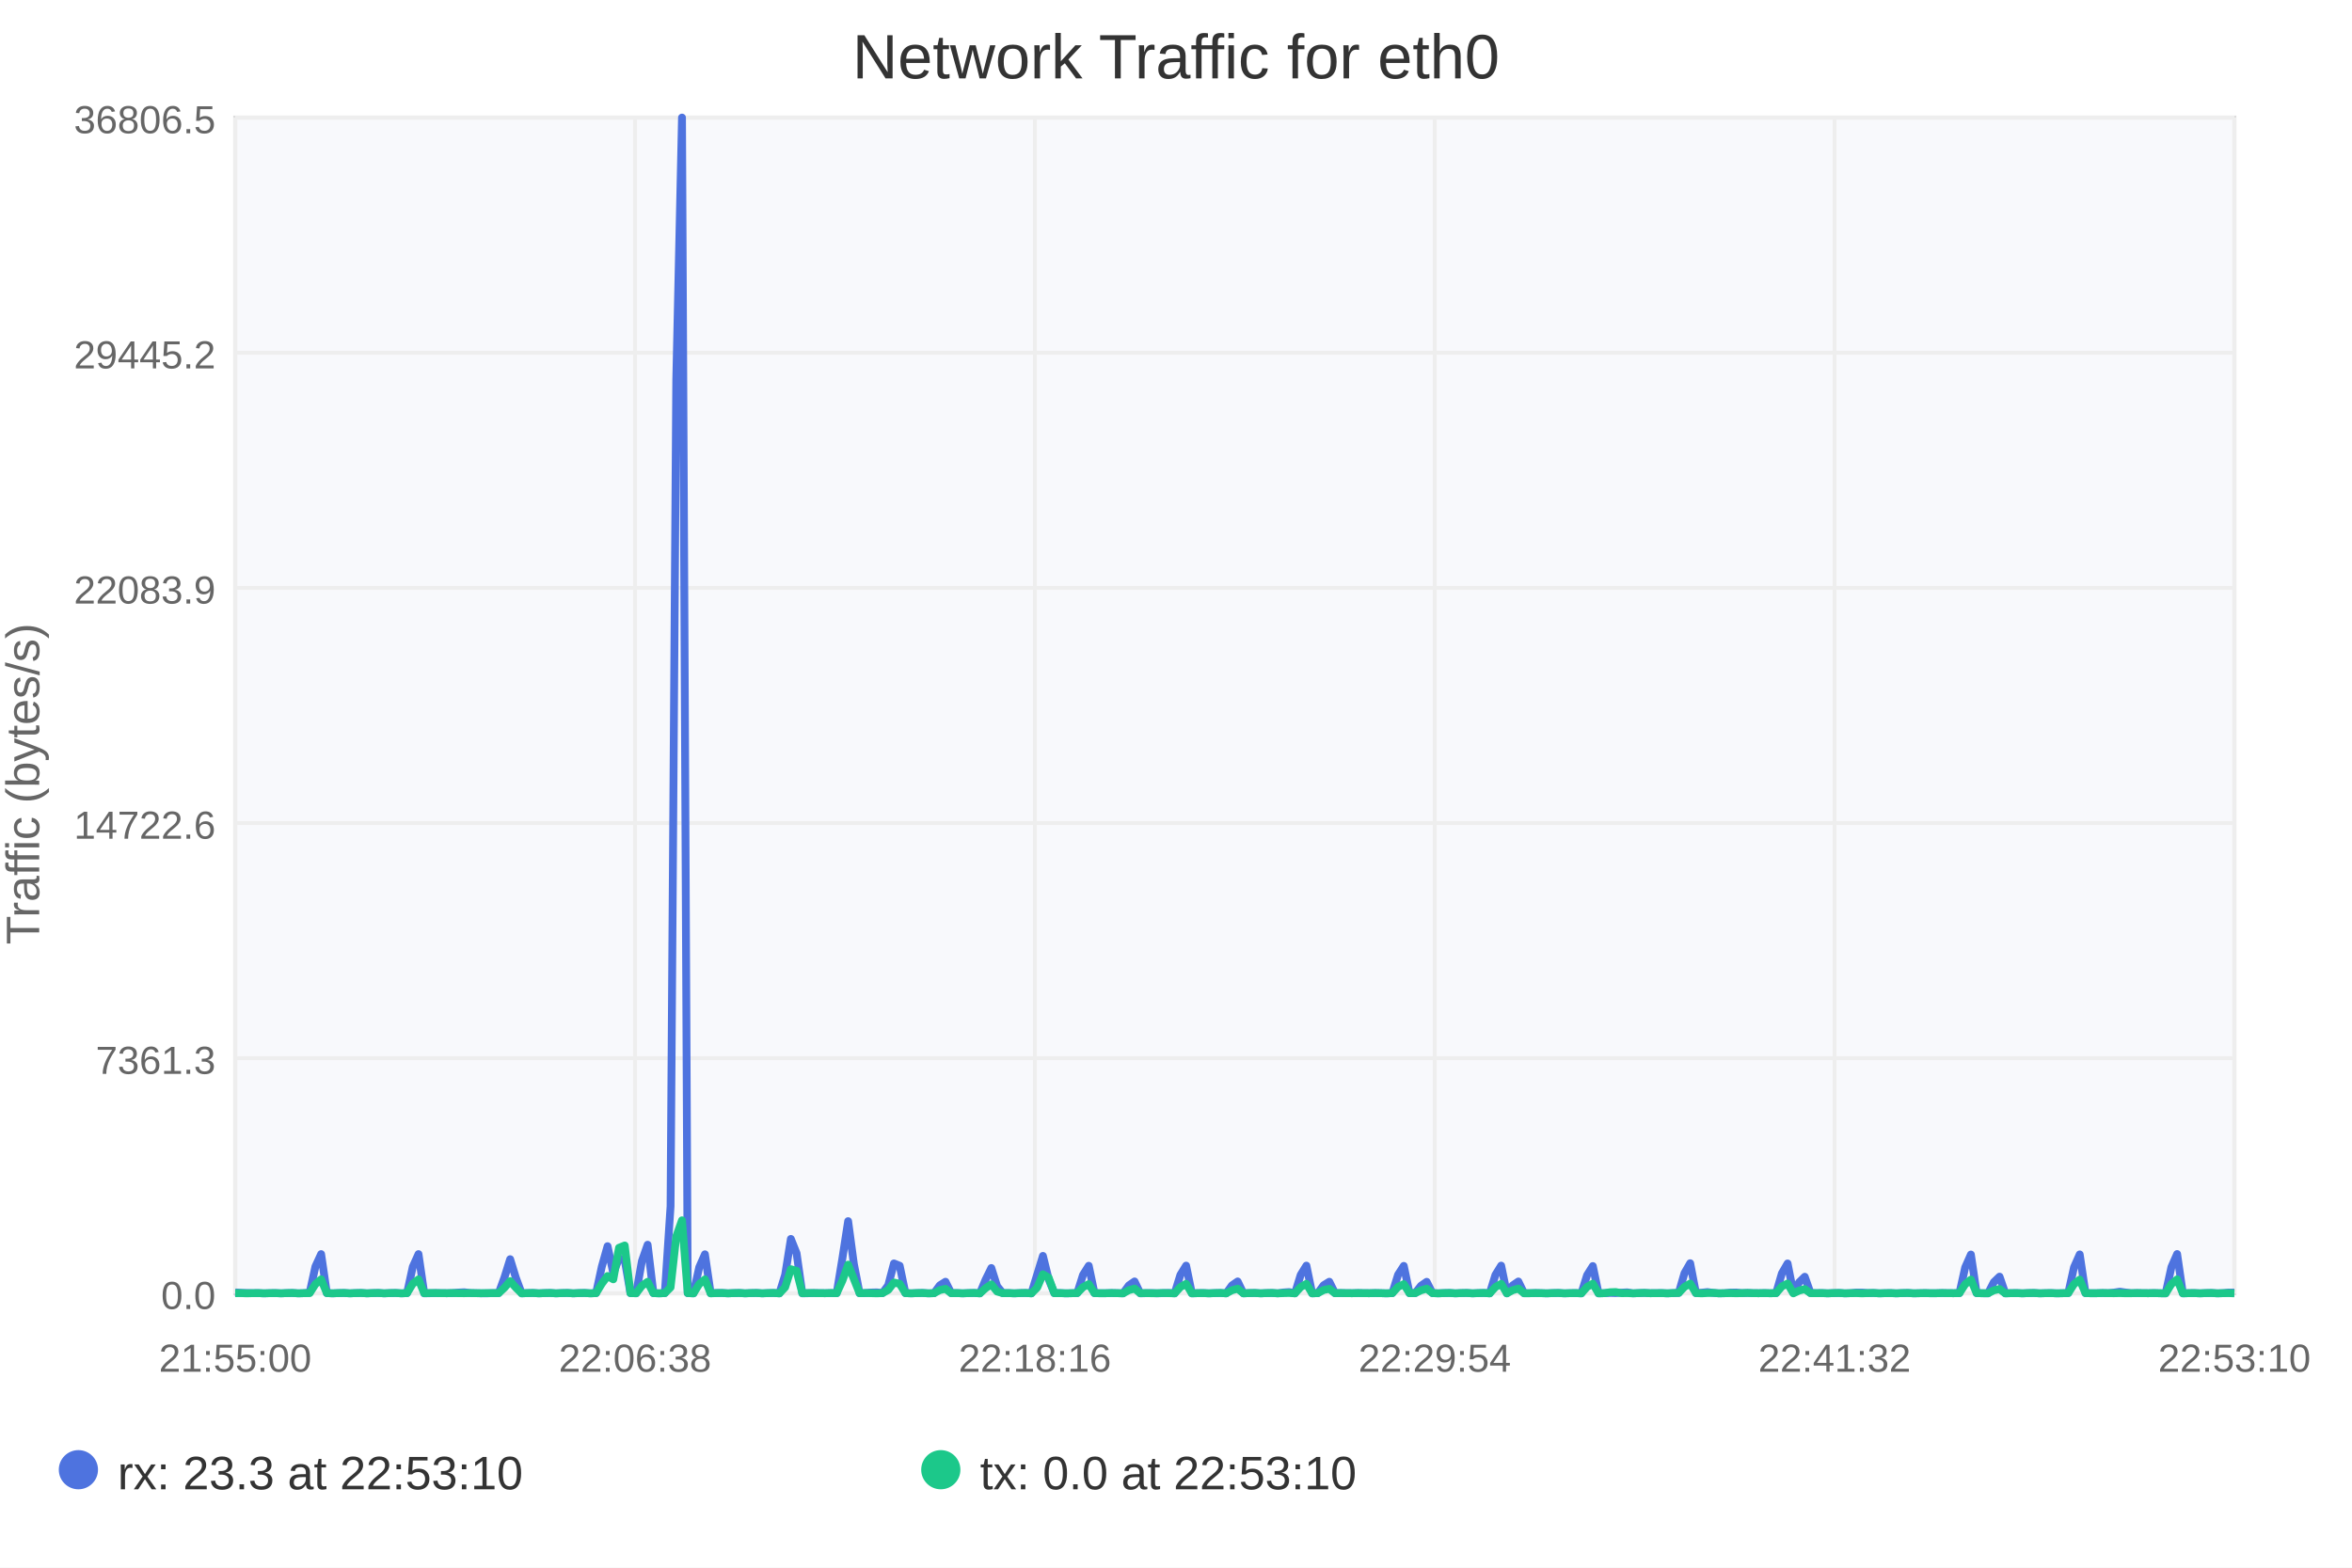
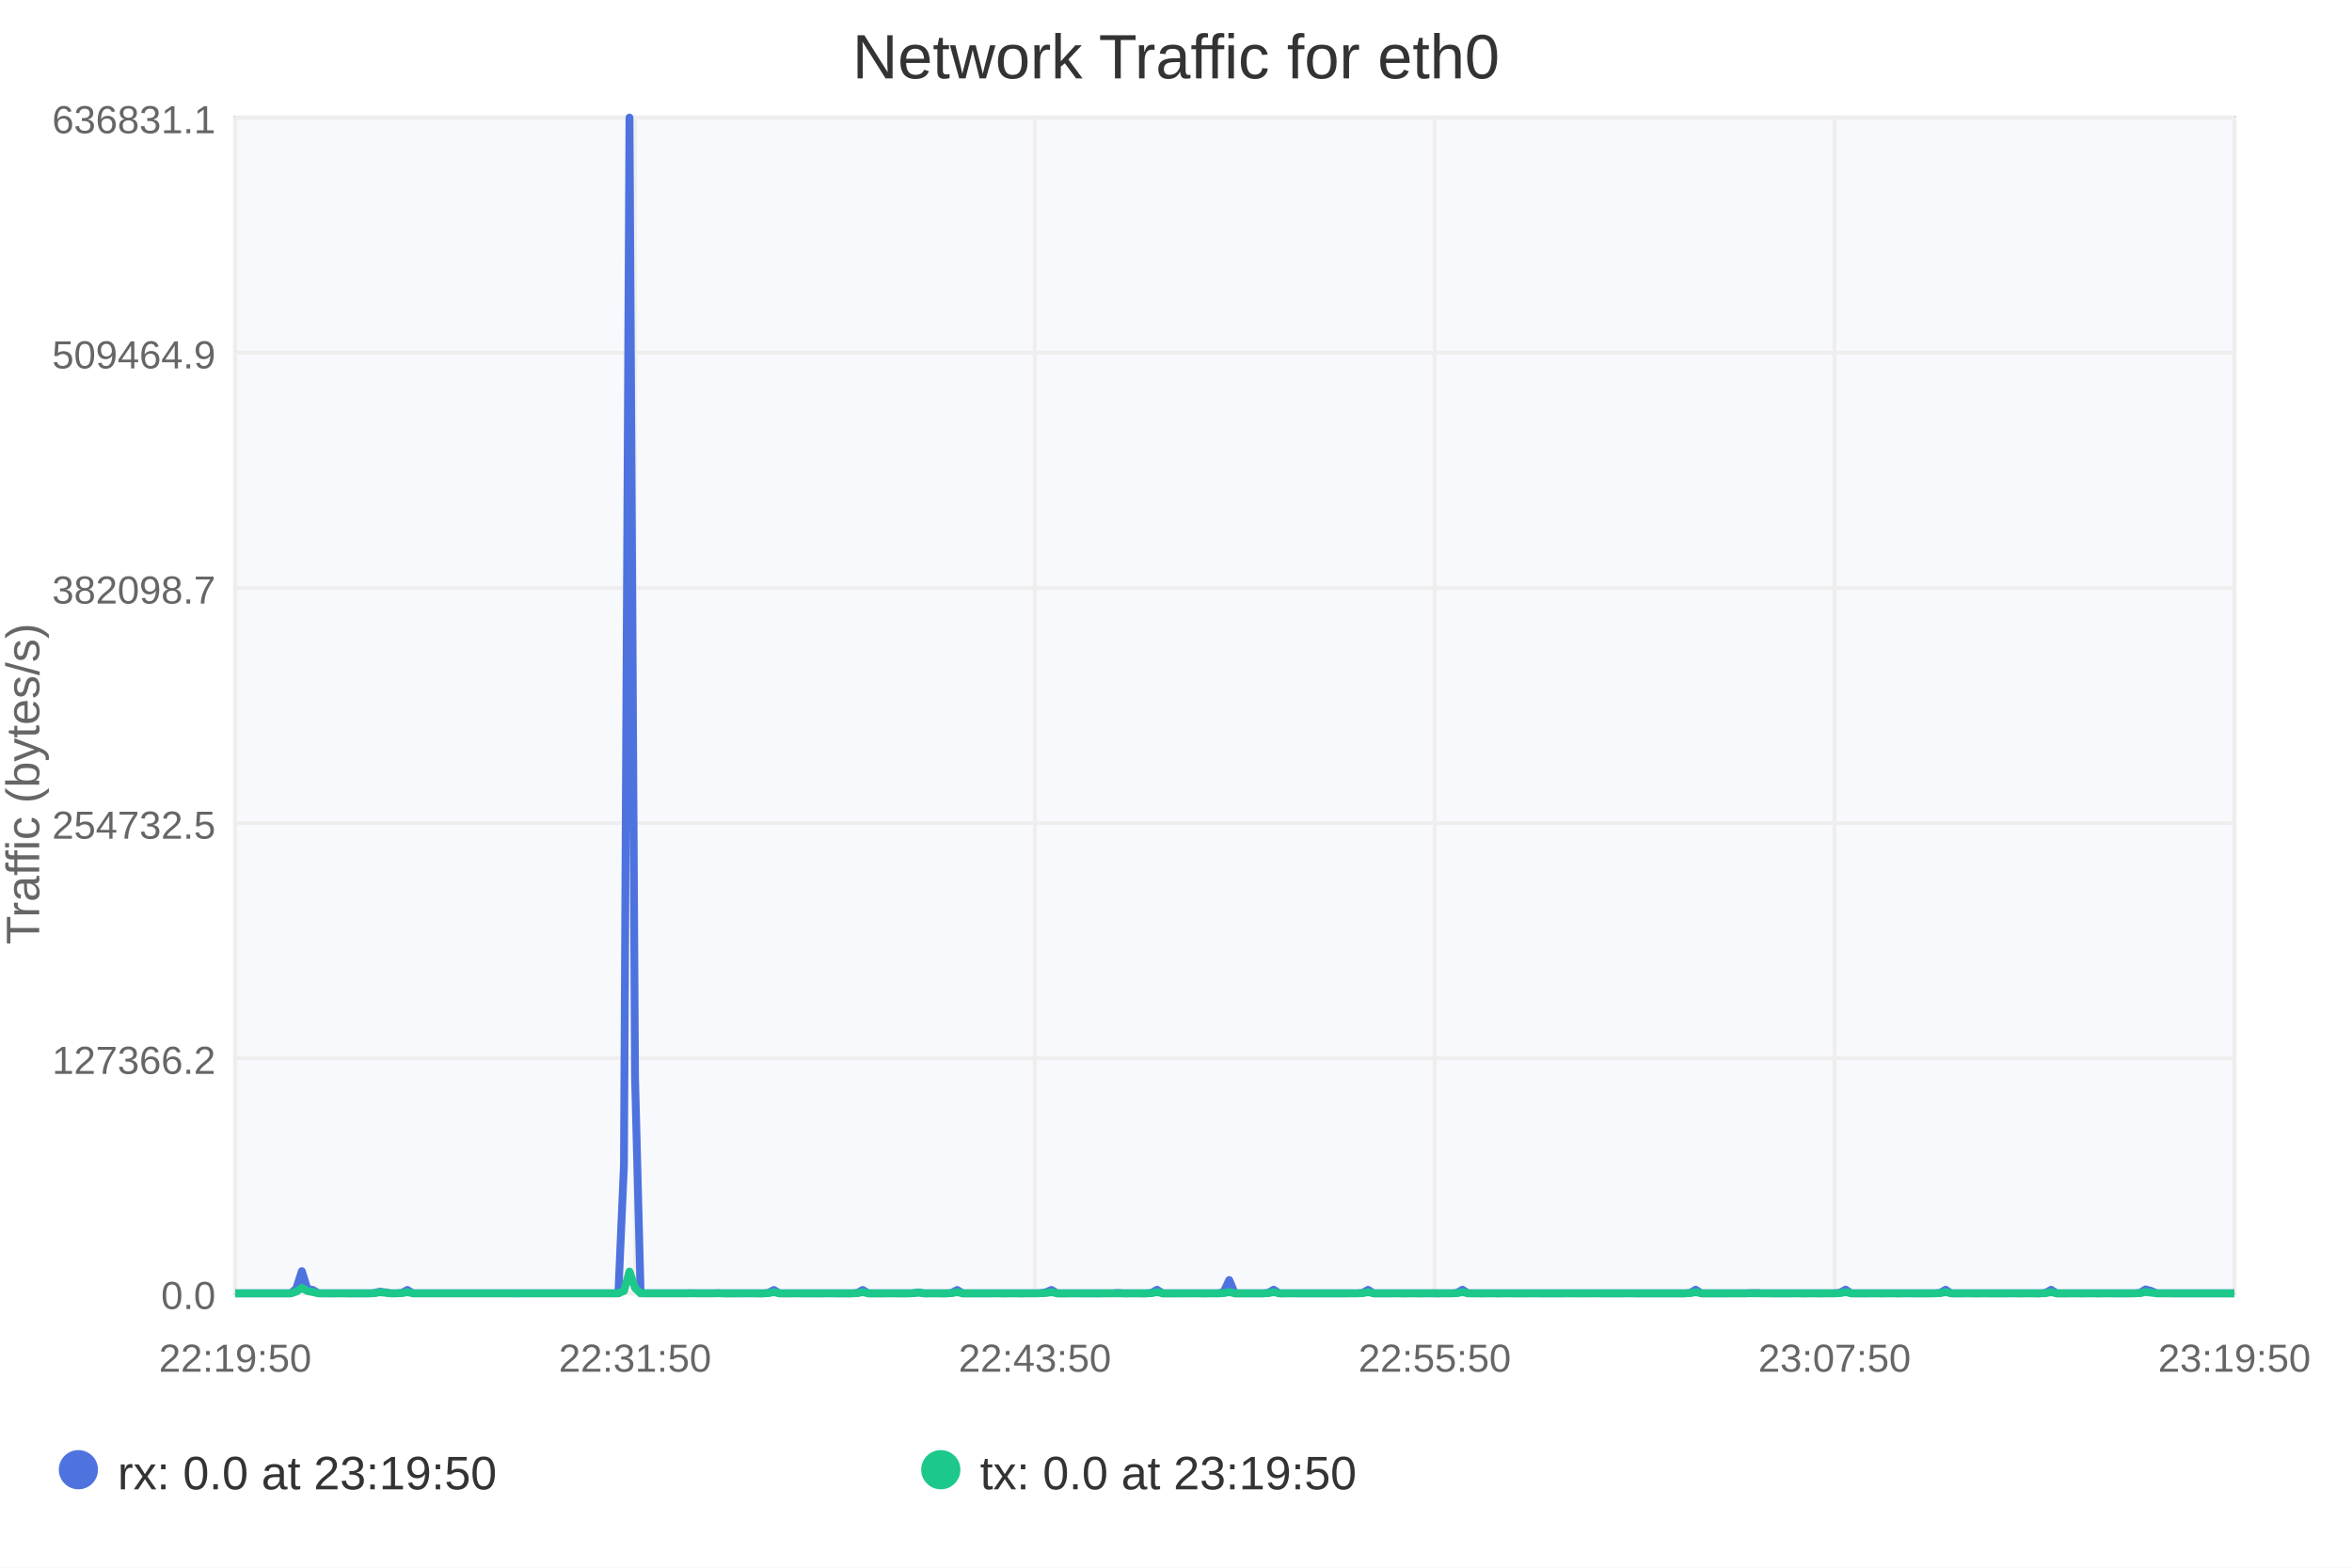
<svg xmlns="http://www.w3.org/2000/svg" width="600" height="400" style="font-family: Arial, sans-serif;">
  <rect width="600" height="400" fill="#ffffff" />
  <g transform="translate(60,30)">
    <rect width="510" height="300" fill="#f8f9fc" stroke="#ddd" />
    <g stroke-width="1">
      <line x1="0" y1="300" x2="510" y2="300" stroke="#eee" />
      <text x="-5" y="304" text-anchor="end" font-size="10" fill="#666">0.0</text>
      <line x1="0" y1="240" x2="510" y2="240" stroke="#eee" />
-       <text x="-5" y="244" text-anchor="end" font-size="10" fill="#666">7361.3</text>
+       <text x="-5" y="244" text-anchor="end" font-size="10" fill="#666">127366.2</text>
      <line x1="0" y1="180" x2="510" y2="180" stroke="#eee" />
-       <text x="-5" y="184" text-anchor="end" font-size="10" fill="#666">14722.6</text>
+       <text x="-5" y="184" text-anchor="end" font-size="10" fill="#666">254732.5</text>
      <line x1="0" y1="120" x2="510" y2="120" stroke="#eee" />
-       <text x="-5" y="124" text-anchor="end" font-size="10" fill="#666">22083.9</text>
+       <text x="-5" y="124" text-anchor="end" font-size="10" fill="#666">382098.7</text>
      <line x1="0" y1="60" x2="510" y2="60" stroke="#eee" />
-       <text x="-5" y="64" text-anchor="end" font-size="10" fill="#666">29445.2</text>
+       <text x="-5" y="64" text-anchor="end" font-size="10" fill="#666">509464.9</text>
      <line x1="0" y1="0" x2="510" y2="0" stroke="#eee" />
-       <text x="-5" y="4" text-anchor="end" font-size="10" fill="#666">36806.5</text>
+       <text x="-5" y="4" text-anchor="end" font-size="10" fill="#666">636831.1</text>
    </g>
    <g stroke-width="1">
      <line x1="0" y1="0" x2="0" y2="300" stroke="#eee" />
-       <text x="0" y="320" text-anchor="middle" font-size="10" fill="#666">21:55:00</text>
+       <text x="0" y="320" text-anchor="middle" font-size="10" fill="#666">22:19:50</text>
      <line x1="102" y1="0" x2="102" y2="300" stroke="#eee" />
-       <text x="102" y="320" text-anchor="middle" font-size="10" fill="#666">22:06:38</text>
+       <text x="102" y="320" text-anchor="middle" font-size="10" fill="#666">22:31:50</text>
      <line x1="204" y1="0" x2="204" y2="300" stroke="#eee" />
-       <text x="204" y="320" text-anchor="middle" font-size="10" fill="#666">22:18:16</text>
+       <text x="204" y="320" text-anchor="middle" font-size="10" fill="#666">22:43:50</text>
      <line x1="306" y1="0" x2="306" y2="300" stroke="#eee" />
-       <text x="306" y="320" text-anchor="middle" font-size="10" fill="#666">22:29:54</text>
+       <text x="306" y="320" text-anchor="middle" font-size="10" fill="#666">22:55:50</text>
      <line x1="408" y1="0" x2="408" y2="300" stroke="#eee" />
-       <text x="408" y="320" text-anchor="middle" font-size="10" fill="#666">22:41:32</text>
+       <text x="408" y="320" text-anchor="middle" font-size="10" fill="#666">23:07:50</text>
      <line x1="510" y1="0" x2="510" y2="300" stroke="#eee" />
-       <text x="510" y="320" text-anchor="middle" font-size="10" fill="#666">22:53:10</text>
+       <text x="510" y="320" text-anchor="middle" font-size="10" fill="#666">23:19:50</text>
    </g>
-     <path d="M0.00,299.77 L1.46,299.88 L2.92,299.92 L4.38,299.96 L5.85,299.94 L7.31,300.00 L8.77,299.96 L10.23,299.94 L11.69,300.00 L13.15,299.94 L14.61,299.91 L16.07,300.00 L17.54,299.96 L19.00,299.81 L20.46,293.17 L21.92,289.99 L23.38,299.94 L24.84,300.00 L26.30,299.94 L27.77,299.91 L29.23,300.00 L30.69,299.94 L32.15,299.91 L33.61,300.00 L35.07,299.94 L36.53,299.91 L37.99,300.00 L39.46,299.94 L40.92,299.91 L42.38,300.00 L43.84,299.94 L45.30,293.24 L46.76,289.99 L48.22,300.00 L49.68,299.97 L51.15,299.93 L52.61,299.96 L54.07,299.97 L55.53,299.93 L56.99,299.80 L58.45,299.73 L59.91,299.93 L61.38,299.96 L62.84,300.00 L64.30,299.99 L65.76,299.94 L67.22,299.94 L68.68,295.96 L70.14,291.29 L71.60,296.03 L73.07,300.00 L74.53,299.94 L75.99,299.91 L77.45,300.00 L78.91,299.94 L80.37,299.91 L81.83,300.00 L83.30,299.94 L84.76,299.91 L86.22,300.00 L87.68,299.94 L89.14,299.91 L90.60,300.00 L92.06,299.94 L93.52,293.21 L94.99,287.97 L96.45,294.85 L97.91,291.07 L99.37,291.50 L100.83,299.94 L102.29,299.98 L103.75,291.76 L105.21,287.60 L106.68,299.94 L108.14,300.00 L109.60,299.94 L111.06,277.79 L112.52,66.84 L113.98,0.00 L115.44,299.94 L116.91,300.00 L118.37,293.36 L119.83,290.04 L121.29,299.98 L122.75,299.92 L124.21,299.91 L125.67,300.00 L127.13,299.94 L128.60,299.91 L130.06,300.00 L131.52,299.94 L132.98,299.91 L134.44,300.00 L135.90,299.94 L137.36,299.91 L138.83,300.00 L140.29,295.29 L141.75,286.12 L143.21,289.78 L144.67,300.00 L146.13,299.97 L147.59,299.93 L149.05,299.96 L150.52,299.97 L151.98,299.93 L153.44,299.96 L154.90,291.06 L156.36,281.58 L157.82,292.48 L159.28,299.97 L160.74,299.93 L162.21,299.80 L163.67,299.76 L165.13,299.94 L166.59,297.94 L168.05,292.37 L169.51,292.96 L170.97,299.94 L172.44,300.00 L173.90,299.94 L175.36,299.91 L176.82,300.00 L178.28,299.96 L179.74,297.96 L181.20,297.04 L182.66,299.96 L184.13,299.94 L185.59,300.00 L187.05,299.94 L188.51,299.91 L189.97,300.00 L191.43,296.51 L192.89,293.54 L194.36,298.17 L195.82,299.96 L197.28,299.94 L198.74,300.00 L200.20,299.94 L201.66,299.91 L203.12,300.00 L204.58,295.25 L206.05,290.45 L207.51,296.37 L208.97,299.96 L210.43,299.94 L211.89,300.00 L213.35,299.97 L214.81,299.93 L216.28,295.29 L217.74,292.97 L219.20,299.94 L220.66,299.98 L222.12,299.97 L223.58,299.93 L225.04,299.96 L226.50,300.00 L227.97,297.98 L229.43,296.97 L230.89,300.00 L232.35,299.96 L233.81,299.94 L235.27,300.00 L236.73,299.94 L238.19,299.91 L239.66,300.00 L241.12,295.29 L242.58,292.93 L244.04,300.00 L245.50,299.96 L246.96,299.94 L248.42,300.00 L249.89,299.94 L251.35,299.91 L252.81,300.00 L254.27,297.98 L255.73,296.97 L257.19,300.00 L258.65,299.94 L260.11,299.91 L261.58,300.00 L263.04,299.94 L264.50,299.91 L265.96,300.00 L267.42,299.78 L268.88,299.68 L270.34,300.00 L271.81,295.29 L273.27,292.93 L274.73,300.00 L276.19,299.94 L277.65,297.94 L279.11,297.04 L280.57,299.97 L282.03,299.93 L283.50,299.96 L284.96,299.97 L286.42,299.93 L287.88,299.96 L289.34,299.97 L290.80,299.93 L292.26,299.96 L293.72,300.00 L295.19,299.94 L296.65,295.25 L298.11,293.00 L299.57,299.96 L301.03,299.94 L302.49,298.07 L303.95,297.06 L305.42,299.94 L306.88,300.00 L308.34,299.94 L309.80,299.91 L311.26,300.00 L312.72,299.94 L314.18,299.91 L315.64,300.00 L317.11,299.94 L318.57,299.91 L320.03,300.00 L321.49,295.29 L322.95,292.93 L324.41,300.00 L325.87,297.99 L327.34,296.98 L328.80,299.98 L330.26,299.97 L331.72,299.93 L333.18,299.96 L334.64,300.00 L336.10,299.94 L337.56,299.91 L339.03,300.00 L340.49,299.96 L341.95,299.94 L343.41,300.00 L344.87,295.36 L346.33,293.04 L347.79,300.00 L349.26,299.96 L350.72,299.89 L352.18,299.93 L353.64,299.83 L355.10,299.75 L356.56,300.00 L358.02,299.94 L359.48,299.89 L360.95,299.97 L362.41,299.96 L363.87,299.94 L365.33,300.00 L366.79,299.94 L368.25,299.89 L369.71,294.87 L371.17,292.32 L372.64,299.94 L374.10,299.84 L375.56,299.68 L377.02,299.88 L378.48,300.00 L379.94,299.97 L381.40,299.82 L382.87,299.79 L384.33,299.95 L385.79,299.90 L387.25,299.96 L388.71,299.97 L390.17,299.94 L391.63,299.98 L393.09,299.94 L394.56,294.91 L396.02,292.38 L397.48,299.81 L398.94,297.21 L400.40,295.77 L401.86,299.92 L403.32,299.96 L404.79,299.94 L406.25,300.00 L407.71,299.94 L409.17,299.91 L410.63,300.00 L412.09,299.96 L413.55,299.81 L415.01,299.81 L416.48,299.94 L417.94,299.91 L419.40,300.00 L420.86,299.96 L422.32,299.94 L423.78,300.00 L425.24,299.94 L426.70,299.91 L428.17,300.00 L429.63,299.97 L431.09,299.94 L432.55,299.98 L434.01,299.97 L435.47,299.93 L436.93,299.96 L438.40,299.97 L439.86,299.94 L441.32,293.40 L442.78,290.10 L444.24,299.94 L445.70,299.98 L447.16,300.00 L448.62,297.16 L450.09,295.74 L451.55,300.00 L453.01,299.96 L454.47,299.94 L455.93,300.00 L457.39,299.94 L458.85,299.91 L460.32,300.00 L461.78,299.96 L463.24,299.94 L464.70,300.00 L466.16,299.97 L467.62,299.93 L469.08,293.36 L470.54,290.07 L472.01,299.94 L473.47,299.98 L474.93,299.97 L476.39,299.93 L477.85,299.96 L479.31,299.81 L480.77,299.58 L482.23,299.79 L483.70,299.97 L485.16,299.93 L486.62,299.96 L488.08,299.97 L489.54,299.94 L491.00,299.98 L492.46,300.00 L493.93,293.31 L495.39,289.97 L496.85,300.00 L498.31,299.96 L499.77,299.94 L501.23,300.00 L502.69,299.94 L504.15,299.91 L505.62,300.00 L507.08,299.96 L508.54,299.81 L510.00,299.81" stroke="#4e73df" fill="none" stroke-width="2" stroke-linejoin="round" />
-     <path d="M0.00,299.96 L1.46,299.94 L2.92,300.00 L4.38,299.96 L5.85,299.94 L7.31,300.00 L8.77,299.96 L10.23,299.94 L11.69,300.00 L13.15,299.94 L14.61,299.91 L16.07,300.00 L17.54,299.96 L19.00,299.94 L20.46,297.65 L21.92,296.43 L23.38,299.94 L24.84,300.00 L26.30,299.94 L27.77,299.91 L29.23,300.00 L30.69,299.94 L32.15,299.91 L33.61,300.00 L35.07,299.94 L36.53,299.91 L37.99,300.00 L39.46,299.94 L40.92,299.91 L42.38,300.00 L43.84,299.94 L45.30,297.54 L46.76,296.44 L48.22,299.97 L49.68,299.93 L51.15,299.93 L52.61,299.96 L54.07,299.97 L55.53,299.93 L56.99,299.96 L58.45,299.97 L59.91,299.93 L61.38,299.96 L62.84,299.97 L64.30,299.94 L65.76,299.94 L67.22,299.94 L68.68,298.57 L70.14,296.89 L71.60,298.55 L73.07,300.00 L74.53,299.94 L75.99,299.91 L77.45,300.00 L78.91,299.94 L80.37,299.91 L81.83,300.00 L83.30,299.94 L84.76,299.91 L86.22,300.00 L87.68,299.94 L89.14,299.91 L90.60,300.00 L92.06,299.94 L93.52,297.53 L94.99,295.58 L96.45,296.42 L97.91,288.38 L99.37,287.79 L100.83,299.94 L102.29,299.98 L103.75,298.07 L105.21,297.06 L106.68,299.94 L108.14,300.00 L109.60,299.94 L111.06,298.48 L112.52,285.46 L113.98,281.37 L115.44,299.94 L116.91,300.00 L118.37,297.62 L119.83,296.44 L121.29,300.00 L122.75,299.94 L124.21,299.91 L125.67,300.00 L127.13,299.94 L128.60,299.91 L130.06,300.00 L131.52,299.94 L132.98,299.91 L134.44,300.00 L135.90,299.94 L137.36,299.91 L138.83,300.00 L140.29,298.45 L141.75,293.85 L143.21,294.25 L144.67,299.97 L146.13,299.93 L147.59,299.93 L149.05,299.96 L150.52,299.97 L151.98,299.93 L153.44,299.96 L154.90,296.76 L156.36,292.68 L157.82,296.31 L159.28,299.97 L160.74,299.93 L162.21,299.96 L163.67,300.00 L165.13,299.94 L166.59,299.13 L168.05,297.24 L169.51,297.57 L170.97,299.94 L172.44,300.00 L173.90,299.94 L175.36,299.91 L176.82,300.00 L178.28,299.96 L179.74,299.17 L181.20,298.85 L182.66,299.96 L184.13,299.94 L185.59,300.00 L187.05,299.94 L188.51,299.91 L189.97,300.00 L191.43,298.68 L192.89,297.71 L194.36,299.53 L195.82,299.96 L197.28,299.94 L198.74,300.00 L200.20,299.94 L201.66,299.91 L203.12,300.00 L204.58,298.54 L206.05,295.14 L207.51,296.00 L208.97,299.96 L210.43,299.94 L211.89,300.00 L213.35,299.97 L214.81,299.93 L216.28,298.41 L217.74,297.65 L219.20,299.94 L220.66,299.98 L222.12,299.97 L223.58,299.93 L225.04,299.96 L226.50,300.00 L227.97,299.19 L229.43,298.79 L230.89,299.97 L232.35,299.94 L233.81,299.98 L235.27,299.97 L236.73,299.93 L238.19,299.96 L239.66,300.00 L241.12,298.39 L242.58,297.58 L244.04,300.00 L245.50,299.96 L246.96,299.94 L248.42,300.00 L249.89,299.94 L251.35,299.91 L252.81,300.00 L254.27,299.21 L255.73,298.82 L257.19,300.00 L258.65,299.94 L260.11,299.91 L261.58,300.00 L263.04,299.94 L264.50,299.91 L265.96,300.00 L267.42,299.94 L268.88,299.91 L270.34,300.00 L271.81,298.39 L273.27,297.58 L274.73,300.00 L276.19,299.94 L277.65,299.15 L279.11,298.85 L280.57,299.97 L282.03,299.93 L283.50,299.96 L284.96,299.97 L286.42,299.93 L287.88,299.96 L289.34,299.97 L290.80,299.93 L292.26,299.96 L293.72,300.00 L295.19,299.94 L296.65,298.35 L298.11,297.65 L299.57,299.96 L301.03,299.94 L302.49,299.23 L303.95,298.81 L305.42,299.94 L306.88,300.00 L308.34,299.94 L309.80,299.91 L311.26,300.00 L312.72,299.94 L314.18,299.91 L315.64,300.00 L317.11,299.94 L318.57,299.91 L320.03,300.00 L321.49,298.39 L322.95,297.58 L324.41,300.00 L325.87,299.20 L327.34,298.79 L328.80,299.98 L330.26,299.97 L331.72,299.93 L333.18,299.96 L334.64,300.00 L336.10,299.94 L337.56,299.91 L339.03,300.00 L340.49,299.96 L341.95,299.94 L343.41,300.00 L344.87,298.35 L346.33,297.53 L347.79,300.00 L349.26,299.96 L350.72,299.72 L352.18,299.67 L353.64,299.96 L355.10,299.94 L356.56,300.00 L358.02,299.94 L359.48,299.89 L360.95,299.97 L362.41,299.96 L363.87,299.94 L365.33,300.00 L366.79,299.94 L368.25,299.89 L369.71,298.34 L371.17,297.51 L372.64,299.94 L374.10,300.00 L375.56,299.92 L377.02,299.88 L378.48,300.00 L379.94,299.97 L381.40,299.94 L382.87,299.98 L384.33,299.95 L385.79,299.90 L387.25,299.96 L388.71,299.97 L390.17,299.94 L391.63,299.98 L393.09,299.94 L394.56,298.23 L396.02,297.50 L397.48,300.00 L398.94,299.30 L400.40,298.92 L401.86,299.95 L403.32,299.96 L404.79,299.94 L406.25,300.00 L407.71,299.94 L409.17,299.91 L410.63,300.00 L412.09,299.96 L413.55,299.94 L415.01,300.00 L416.48,299.94 L417.94,299.91 L419.40,300.00 L420.86,299.96 L422.32,299.94 L423.78,300.00 L425.24,299.94 L426.70,299.91 L428.17,300.00 L429.63,299.97 L431.09,299.94 L432.55,299.98 L434.01,299.97 L435.47,299.93 L436.93,299.96 L438.40,299.97 L439.86,299.94 L441.32,297.67 L442.78,296.50 L444.24,299.94 L445.70,299.98 L447.16,299.98 L448.62,299.23 L450.09,298.90 L451.55,300.00 L453.01,299.96 L454.47,299.94 L455.93,300.00 L457.39,299.94 L458.85,299.91 L460.32,300.00 L461.78,299.96 L463.24,299.94 L464.70,300.00 L466.16,299.97 L467.62,299.93 L469.08,297.65 L470.54,296.50 L472.01,299.94 L473.47,299.98 L474.93,299.97 L476.39,299.93 L477.85,299.96 L479.31,299.97 L480.77,299.94 L482.23,299.98 L483.70,299.97 L485.16,299.93 L486.62,299.96 L488.08,299.97 L489.54,299.94 L491.00,299.98 L492.46,300.00 L493.93,297.62 L495.39,296.44 L496.85,300.00 L498.31,299.96 L499.77,299.94 L501.23,300.00 L502.69,299.94 L504.15,299.91 L505.62,300.00 L507.08,299.96 L508.54,299.94 L510.00,300.00" stroke="#1cc88a" fill="none" stroke-width="2" stroke-linejoin="round" />
+     <path d="M0.00,300.00 L1.42,300.00 L2.83,300.00 L4.25,300.00 L5.67,300.00 L7.08,300.00 L8.50,300.00 L9.92,300.00 L11.33,300.00 L12.75,300.00 L14.17,300.00 L15.58,298.77 L17.00,294.34 L18.42,298.88 L19.83,299.14 L21.25,299.99 L22.67,300.00 L24.08,300.00 L25.50,300.00 L26.92,299.99 L28.33,300.00 L29.75,300.00 L31.17,300.00 L32.58,300.00 L34.00,300.00 L35.42,299.95 L36.83,299.56 L38.25,299.74 L39.67,300.00 L41.08,299.99 L42.50,299.90 L43.92,299.13 L45.33,299.99 L46.75,299.99 L48.17,299.99 L49.58,300.00 L51.00,299.99 L52.42,299.99 L53.83,300.00 L55.25,299.99 L56.67,299.99 L58.08,300.00 L59.50,299.99 L60.92,299.99 L62.33,300.00 L63.75,299.99 L65.17,299.99 L66.58,299.99 L68.00,300.00 L69.42,299.99 L70.83,300.00 L72.25,300.00 L73.67,299.99 L75.08,299.99 L76.50,299.99 L77.92,300.00 L79.33,299.99 L80.75,299.99 L82.17,300.00 L83.58,299.99 L85.00,299.99 L86.42,300.00 L87.83,299.99 L89.25,299.99 L90.67,300.00 L92.08,299.99 L93.50,299.99 L94.92,299.99 L96.33,299.99 L97.75,299.99 L99.17,267.34 L100.58,0.00 L102.00,244.97 L103.42,299.97 L104.83,299.99 L106.25,300.00 L107.67,299.99 L109.08,299.99 L110.50,300.00 L111.92,299.99 L113.33,299.99 L114.75,300.00 L116.17,299.95 L117.58,299.99 L119.00,299.99 L120.42,300.00 L121.83,299.99 L123.25,299.96 L124.67,300.00 L126.08,300.00 L127.50,300.00 L128.92,300.00 L130.33,299.99 L131.75,299.99 L133.17,300.00 L134.58,300.00 L136.00,299.90 L137.42,299.14 L138.83,300.00 L140.25,299.99 L141.67,300.00 L143.08,299.99 L144.50,300.00 L145.92,300.00 L147.33,300.00 L148.75,300.00 L150.17,300.00 L151.58,299.99 L153.00,300.00 L154.42,300.00 L155.83,300.00 L157.25,300.00 L158.67,299.90 L160.08,299.14 L161.50,300.00 L162.92,300.00 L164.33,300.00 L165.75,300.00 L167.17,299.99 L168.58,300.00 L170.00,300.00 L171.42,300.00 L172.83,299.97 L174.25,299.75 L175.67,300.00 L177.08,300.00 L178.50,299.99 L179.92,300.00 L181.33,300.00 L182.75,299.90 L184.17,299.14 L185.58,300.00 L187.00,300.00 L188.42,300.00 L189.83,300.00 L191.25,300.00 L192.67,300.00 L194.08,299.99 L195.50,300.00 L196.92,300.00 L198.33,299.99 L199.75,300.00 L201.17,300.00 L202.58,299.99 L204.00,300.00 L205.42,299.97 L206.83,299.71 L208.25,299.13 L209.67,300.00 L211.08,300.00 L212.50,300.00 L213.92,299.99 L215.33,300.00 L216.75,300.00 L218.17,300.00 L219.58,300.00 L221.00,300.00 L222.42,299.99 L223.83,299.99 L225.25,299.89 L226.67,300.00 L228.08,300.00 L229.50,299.99 L230.92,300.00 L232.33,300.00 L233.75,299.89 L235.17,299.08 L236.58,300.00 L238.00,300.00 L239.42,300.00 L240.83,299.99 L242.25,299.98 L243.67,300.00 L245.08,299.99 L246.50,300.00 L247.92,300.00 L249.33,299.99 L250.75,300.00 L252.17,299.62 L253.58,296.61 L255.00,300.00 L256.42,300.00 L257.83,300.00 L259.25,300.00 L260.67,300.00 L262.08,300.00 L263.50,299.90 L264.92,299.07 L266.33,300.00 L267.75,300.00 L269.17,299.99 L270.58,300.00 L272.00,300.00 L273.42,300.00 L274.83,300.00 L276.25,300.00 L277.67,300.00 L279.08,300.00 L280.50,300.00 L281.92,300.00 L283.33,300.00 L284.75,299.99 L286.17,300.00 L287.58,299.90 L289.00,299.10 L290.42,300.00 L291.83,300.00 L293.25,300.00 L294.67,300.00 L296.08,299.99 L297.50,300.00 L298.92,300.00 L300.33,299.99 L301.75,300.00 L303.17,300.00 L304.58,299.99 L306.00,300.00 L307.42,300.00 L308.83,299.99 L310.25,300.00 L311.67,299.89 L313.08,299.08 L314.50,300.00 L315.92,299.99 L317.33,300.00 L318.75,300.00 L320.17,299.99 L321.58,300.00 L323.00,300.00 L324.42,299.99 L325.83,300.00 L327.25,300.00 L328.67,300.00 L330.08,300.00 L331.50,299.99 L332.92,300.00 L334.33,300.00 L335.75,300.00 L337.17,300.00 L338.58,300.00 L340.00,299.99 L341.42,300.00 L342.83,299.99 L344.25,299.98 L345.67,300.00 L347.08,299.99 L348.50,300.00 L349.92,300.00 L351.33,300.00 L352.75,300.00 L354.17,300.00 L355.58,299.99 L357.00,300.00 L358.42,300.00 L359.83,300.00 L361.25,300.00 L362.67,300.00 L364.08,300.00 L365.50,300.00 L366.92,300.00 L368.33,300.00 L369.75,300.00 L371.17,299.89 L372.58,299.07 L374.00,300.00 L375.42,300.00 L376.83,300.00 L378.25,300.00 L379.67,300.00 L381.08,300.00 L382.50,299.99 L383.92,300.00 L385.33,299.99 L386.75,299.93 L388.17,299.92 L389.58,299.99 L391.00,299.99 L392.42,300.00 L393.83,300.00 L395.25,300.00 L396.67,300.00 L398.08,299.99 L399.50,300.00 L400.92,300.00 L402.33,299.99 L403.75,300.00 L405.17,300.00 L406.58,299.99 L408.00,299.99 L409.42,299.83 L410.83,299.05 L412.25,300.00 L413.67,300.00 L415.08,300.00 L416.50,300.00 L417.92,299.99 L419.33,300.00 L420.75,300.00 L422.17,299.99 L423.58,300.00 L425.00,300.00 L426.42,299.99 L427.83,300.00 L429.25,300.00 L430.67,300.00 L432.08,300.00 L433.50,299.99 L434.92,299.90 L436.33,299.08 L437.75,300.00 L439.17,300.00 L440.58,300.00 L442.00,299.99 L443.42,300.00 L444.83,300.00 L446.25,299.97 L447.67,300.00 L449.08,300.00 L450.50,300.00 L451.92,300.00 L453.33,299.99 L454.75,300.00 L456.17,300.00 L457.58,299.99 L459.00,300.00 L460.42,300.00 L461.83,299.89 L463.25,299.09 L464.67,300.00 L466.08,300.00 L467.50,300.00 L468.92,299.99 L470.33,300.00 L471.75,300.00 L473.17,299.99 L474.58,300.00 L476.00,300.00 L477.42,299.99 L478.83,300.00 L480.25,300.00 L481.67,300.00 L483.08,300.00 L484.50,299.99 L485.92,299.90 L487.33,299.00 L488.75,299.38 L490.17,299.99 L491.58,300.00 L493.00,299.99 L494.42,300.00 L495.83,300.00 L497.25,300.00 L498.67,300.00 L500.08,300.00 L501.50,300.00 L502.92,300.00 L504.33,300.00 L505.75,300.00 L507.17,300.00 L508.58,300.00 L510.00,300.00" stroke="#4e73df" fill="none" stroke-width="2" stroke-linejoin="round" />
+     <path d="M0.00,300.00 L1.42,300.00 L2.83,300.00 L4.25,300.00 L5.67,300.00 L7.08,300.00 L8.50,300.00 L9.92,300.00 L11.33,300.00 L12.75,300.00 L14.17,300.00 L15.58,299.56 L17.00,298.61 L18.42,299.40 L19.83,299.69 L21.25,299.99 L22.67,299.99 L24.08,300.00 L25.50,300.00 L26.92,299.99 L28.33,300.00 L29.75,300.00 L31.17,300.00 L32.58,300.00 L34.00,300.00 L35.42,299.97 L36.83,299.72 L38.25,299.84 L39.67,300.00 L41.08,299.99 L42.50,299.96 L43.92,299.69 L45.33,299.99 L46.75,299.99 L48.17,299.99 L49.58,300.00 L51.00,299.99 L52.42,299.99 L53.83,300.00 L55.25,299.99 L56.67,299.99 L58.08,300.00 L59.50,299.99 L60.92,299.99 L62.33,300.00 L63.75,299.99 L65.17,299.99 L66.58,299.99 L68.00,300.00 L69.42,299.99 L70.83,299.99 L72.25,299.99 L73.67,299.99 L75.08,299.99 L76.50,299.99 L77.92,300.00 L79.33,299.99 L80.75,299.99 L82.17,300.00 L83.58,299.99 L85.00,299.99 L86.42,300.00 L87.83,299.99 L89.25,299.99 L90.67,300.00 L92.08,299.99 L93.50,299.99 L94.92,299.99 L96.33,299.99 L97.75,299.99 L99.17,299.39 L100.58,294.44 L102.00,298.62 L103.42,299.99 L104.83,299.99 L106.25,300.00 L107.67,299.99 L109.08,299.99 L110.50,300.00 L111.92,299.99 L113.33,299.99 L114.75,300.00 L116.17,299.99 L117.58,299.99 L119.00,299.99 L120.42,300.00 L121.83,299.99 L123.25,299.97 L124.67,300.00 L126.08,300.00 L127.50,300.00 L128.92,299.99 L130.33,300.00 L131.75,299.99 L133.17,300.00 L134.58,300.00 L136.00,299.96 L137.42,299.69 L138.83,300.00 L140.25,300.00 L141.67,300.00 L143.08,299.99 L144.50,300.00 L145.92,300.00 L147.33,300.00 L148.75,300.00 L150.17,300.00 L151.58,299.99 L153.00,300.00 L154.42,300.00 L155.83,300.00 L157.25,300.00 L158.67,299.96 L160.08,299.69 L161.50,300.00 L162.92,300.00 L164.33,300.00 L165.75,300.00 L167.17,299.99 L168.58,300.00 L170.00,300.00 L171.42,300.00 L172.83,299.98 L174.25,299.79 L175.67,300.00 L177.08,300.00 L178.50,299.99 L179.92,300.00 L181.33,300.00 L182.75,299.96 L184.17,299.69 L185.58,300.00 L187.00,300.00 L188.42,300.00 L189.83,300.00 L191.25,300.00 L192.67,300.00 L194.08,299.99 L195.50,300.00 L196.92,300.00 L198.33,299.99 L199.75,300.00 L201.17,300.00 L202.58,299.99 L204.00,300.00 L205.42,299.96 L206.83,299.93 L208.25,299.69 L209.67,300.00 L211.08,300.00 L212.50,300.00 L213.92,299.99 L215.33,300.00 L216.75,300.00 L218.17,300.00 L219.58,300.00 L221.00,300.00 L222.42,299.99 L223.83,300.00 L225.25,300.00 L226.67,300.00 L228.08,300.00 L229.50,299.99 L230.92,300.00 L232.33,300.00 L233.75,299.96 L235.17,299.68 L236.58,300.00 L238.00,300.00 L239.42,300.00 L240.83,300.00 L242.25,300.00 L243.67,300.00 L245.08,299.99 L246.50,300.00 L247.92,300.00 L249.33,299.99 L250.75,300.00 L252.17,299.96 L253.58,299.66 L255.00,300.00 L256.42,300.00 L257.83,300.00 L259.25,300.00 L260.67,300.00 L262.08,300.00 L263.50,299.96 L264.92,299.68 L266.33,300.00 L267.75,300.00 L269.17,299.99 L270.58,300.00 L272.00,300.00 L273.42,300.00 L274.83,300.00 L276.25,300.00 L277.67,300.00 L279.08,300.00 L280.50,300.00 L281.92,300.00 L283.33,300.00 L284.75,299.99 L286.17,300.00 L287.58,299.96 L289.00,299.68 L290.42,300.00 L291.83,300.00 L293.25,300.00 L294.67,300.00 L296.08,299.99 L297.50,300.00 L298.92,300.00 L300.33,299.99 L301.75,300.00 L303.17,300.00 L304.58,299.99 L306.00,300.00 L307.42,300.00 L308.83,299.99 L310.25,300.00 L311.67,299.96 L313.08,299.68 L314.50,300.00 L315.92,299.99 L317.33,300.00 L318.75,300.00 L320.17,299.99 L321.58,300.00 L323.00,300.00 L324.42,299.99 L325.83,300.00 L327.25,300.00 L328.67,300.00 L330.08,300.00 L331.50,299.99 L332.92,300.00 L334.33,300.00 L335.75,300.00 L337.17,300.00 L338.58,300.00 L340.00,299.99 L341.42,300.00 L342.83,300.00 L344.25,300.00 L345.67,300.00 L347.08,299.99 L348.50,300.00 L349.92,300.00 L351.33,300.00 L352.75,300.00 L354.17,300.00 L355.58,299.99 L357.00,300.00 L358.42,300.00 L359.83,300.00 L361.25,300.00 L362.67,300.00 L364.08,300.00 L365.50,300.00 L366.92,300.00 L368.33,300.00 L369.75,300.00 L371.17,299.96 L372.58,299.68 L374.00,300.00 L375.42,300.00 L376.83,300.00 L378.25,300.00 L379.67,300.00 L381.08,300.00 L382.50,299.99 L383.92,300.00 L385.33,300.00 L386.75,299.99 L388.17,299.99 L389.58,300.00 L391.00,299.99 L392.42,300.00 L393.83,300.00 L395.25,300.00 L396.67,300.00 L398.08,299.99 L399.50,300.00 L400.92,300.00 L402.33,299.99 L403.75,300.00 L405.17,300.00 L406.58,299.99 L408.00,300.00 L409.42,299.96 L410.83,299.68 L412.25,300.00 L413.67,300.00 L415.08,300.00 L416.50,300.00 L417.92,299.99 L419.33,300.00 L420.75,300.00 L422.17,299.99 L423.58,300.00 L425.00,300.00 L426.42,299.99 L427.83,300.00 L429.25,300.00 L430.67,300.00 L432.08,300.00 L433.50,299.99 L434.92,299.96 L436.33,299.67 L437.75,300.00 L439.17,300.00 L440.58,300.00 L442.00,299.99 L443.42,300.00 L444.83,300.00 L446.25,300.00 L447.67,300.00 L449.08,300.00 L450.50,300.00 L451.92,300.00 L453.33,299.99 L454.75,300.00 L456.17,300.00 L457.58,299.99 L459.00,300.00 L460.42,300.00 L461.83,299.96 L463.25,299.68 L464.67,300.00 L466.08,300.00 L467.50,300.00 L468.92,299.99 L470.33,300.00 L471.75,300.00 L473.17,299.99 L474.58,300.00 L476.00,300.00 L477.42,299.99 L478.83,300.00 L480.25,300.00 L481.67,300.00 L483.08,300.00 L484.50,299.99 L485.92,299.96 L487.33,299.66 L488.75,299.83 L490.17,299.99 L491.58,300.00 L493.00,299.99 L494.42,300.00 L495.83,300.00 L497.25,300.00 L498.67,300.00 L500.08,300.00 L501.50,300.00 L502.92,300.00 L504.33,300.00 L505.75,300.00 L507.17,300.00 L508.58,300.00 L510.00,300.00" stroke="#1cc88a" fill="none" stroke-width="2" stroke-linejoin="round" />
  </g>
  <text x="300" y="20" text-anchor="middle" font-size="16" fill="#333">Network Traffic for eth0</text>
  <text x="10" y="200" text-anchor="middle" transform="rotate(-90,10,200)" font-size="12" fill="#666">Traffic (bytes/s)</text>
  <g font-size="12">
    <circle cx="20" cy="375" r="5" fill="#4e73df" />
-     <text x="30" y="380" fill="#333">rx: 23.3 at 22:53:10</text>
+     <text x="30" y="380" fill="#333">rx: 0.0 at 23:19:50</text>
    <circle cx="240" cy="375" r="5" fill="#1cc88a" />
-     <text x="250" y="380" fill="#333">tx: 0.0 at 22:53:10</text>
+     <text x="250" y="380" fill="#333">tx: 0.0 at 23:19:50</text>
  </g>
</svg>
